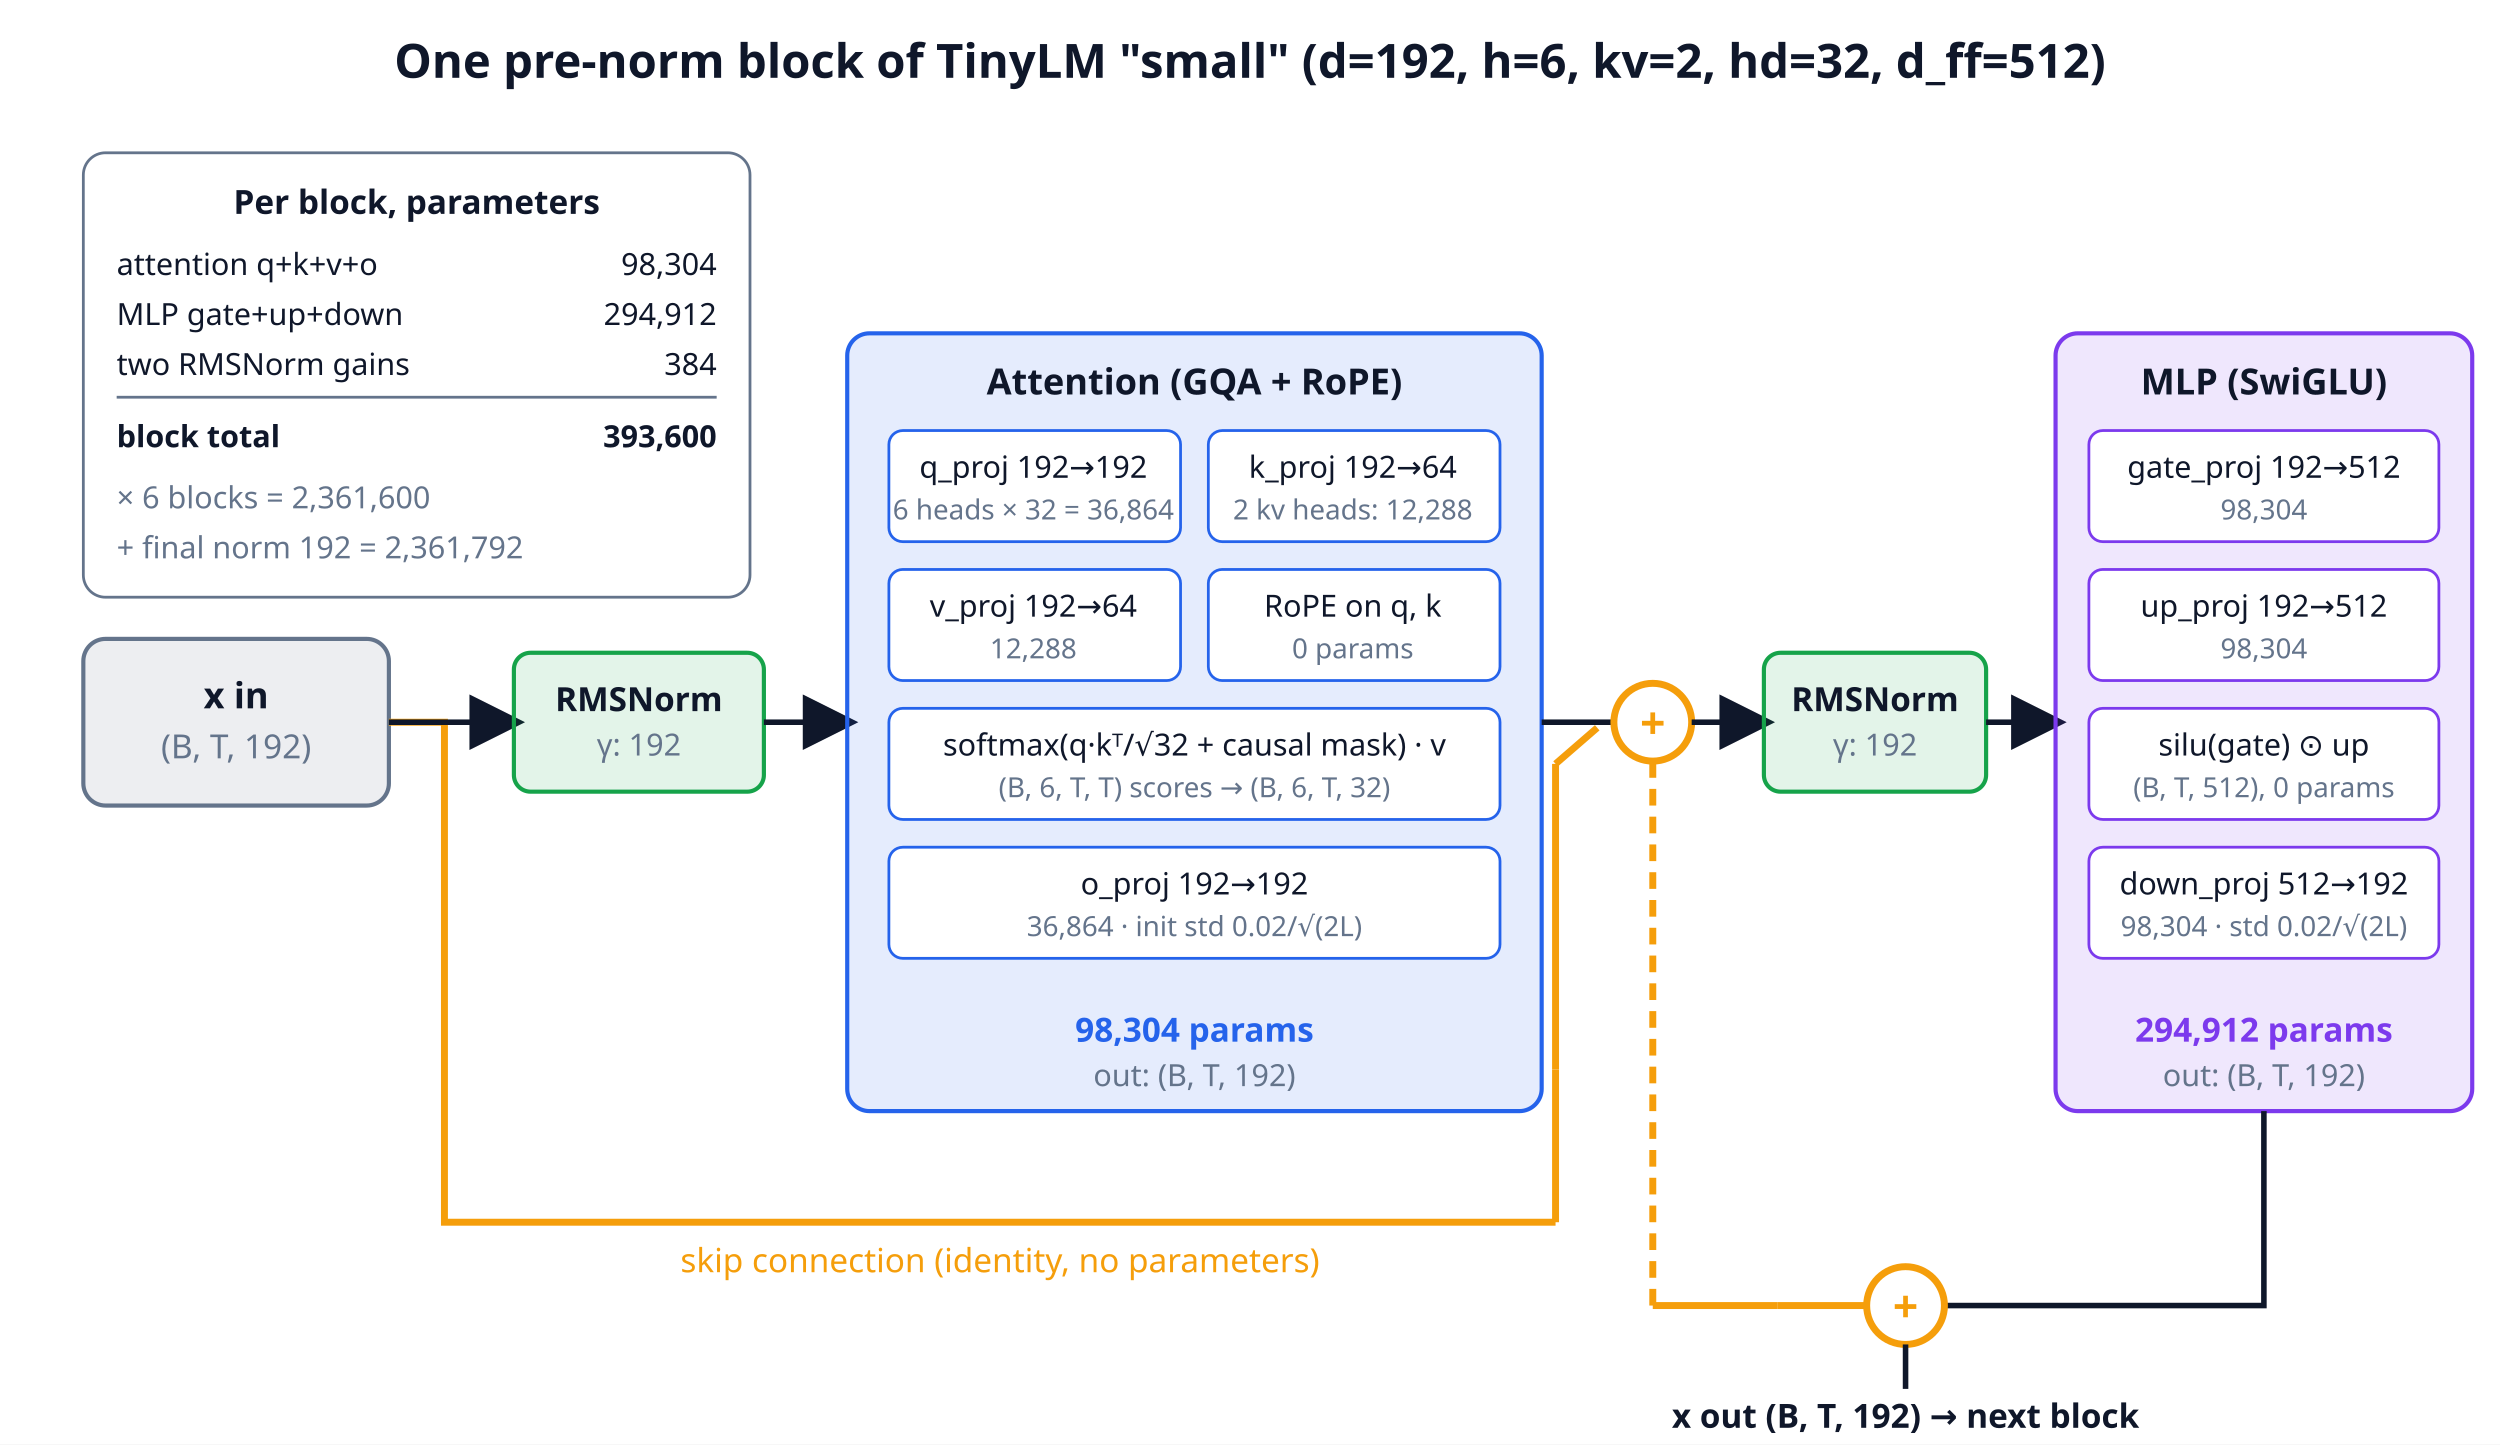
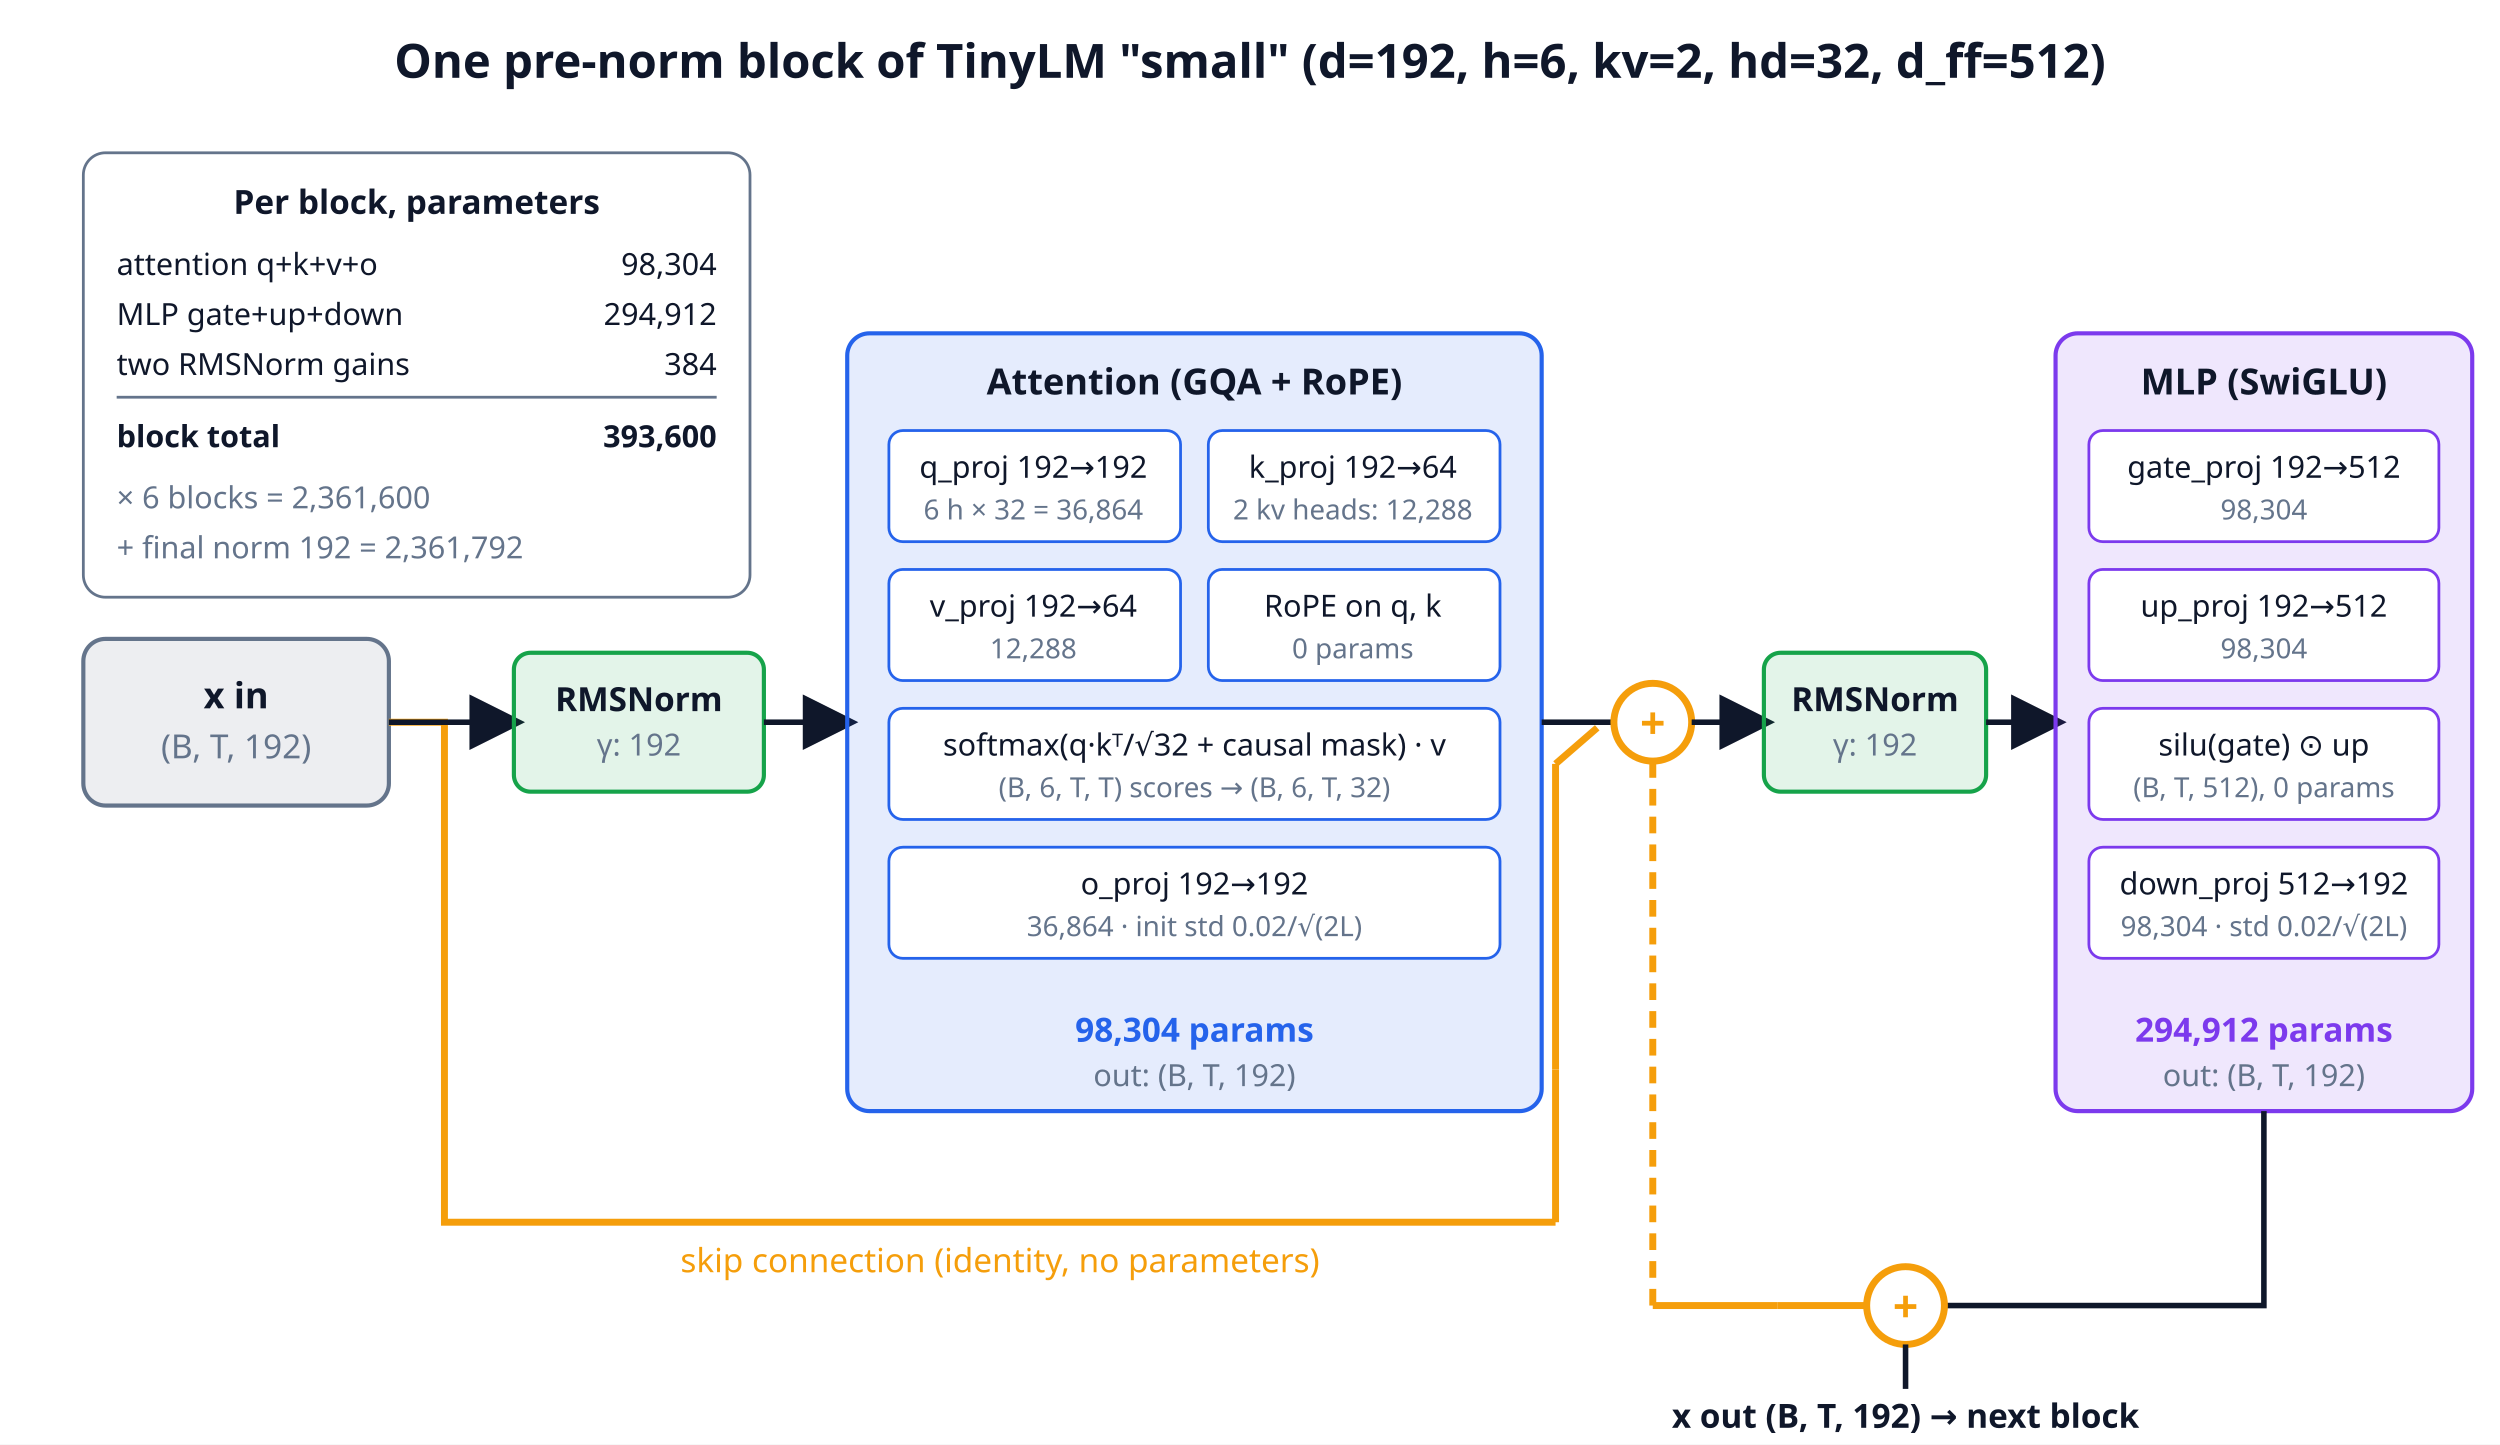
<svg xmlns="http://www.w3.org/2000/svg" width="900" height="520" viewBox="0 0 900 520" font-family="system-ui, sans-serif">
  <rect width="900" height="520" fill="#ffffff" />
  <defs>
    <marker id="a" markerWidth="10" markerHeight="10" refX="8" refY="5" orient="auto" markerUnits="strokeWidth">
      <path d="M0,0 L10,5 L0,10 z" fill="#0f172a" />
    </marker>
  </defs>
  <text x="450" y="28" text-anchor="middle" font-size="17" font-weight="600" fill="#0f172a">One pre-norm block of TinyLM "small" (d=192, h=6, kv=2, hd=32, d_ff=512)</text>
  <rect x="30" y="230" width="110" height="60" rx="8" fill="#64748b" fill-opacity="0.12" stroke="#64748b" stroke-width="1.5" />
  <text x="85" y="255" text-anchor="middle" font-size="13" font-weight="600" fill="#0f172a">x in</text>
  <text x="85" y="273" text-anchor="middle" font-size="12" fill="#64748b">(B, T, 192)</text>
  <path d="M140,260 L160,260 L160,440 L560,440" fill="none" stroke="#f59e0b" stroke-width="2.5" />
  <text x="360" y="458" text-anchor="middle" font-size="12" fill="#f59e0b">skip connection (identity, no parameters)</text>
  <line x1="140" y1="260" x2="185" y2="260" stroke="#0f172a" stroke-width="2" marker-end="url(#a)" />
  <rect x="185" y="235" width="90" height="50" rx="6" fill="#16a34a" fill-opacity="0.12" stroke="#16a34a" stroke-width="1.5" />
  <text x="230" y="256" text-anchor="middle" font-size="12" font-weight="600" fill="#0f172a">RMSNorm</text>
  <text x="230" y="272" text-anchor="middle" font-size="11" fill="#64748b">γ: 192</text>
  <line x1="275" y1="260" x2="305" y2="260" stroke="#0f172a" stroke-width="2" marker-end="url(#a)" />
  <rect x="305" y="120" width="250" height="280" rx="8" fill="#2563eb" fill-opacity="0.12" stroke="#2563eb" stroke-width="1.5" />
  <text x="430" y="142" text-anchor="middle" font-size="13" font-weight="600" fill="#0f172a">Attention (GQA + RoPE)</text>
  <rect x="320" y="155" width="105" height="40" rx="5" fill="#ffffff" stroke="#2563eb" />
  <text x="372" y="172" text-anchor="middle" font-size="11" fill="#0f172a">q_proj 192→192</text>
-   <text x="372" y="187" text-anchor="middle" font-size="10" fill="#64748b">6 heads × 32 = 36,864</text>
+   <text x="372" y="187" text-anchor="middle" font-size="10" fill="#64748b">6 h × 32 = 36,864</text>
  <rect x="435" y="155" width="105" height="40" rx="5" fill="#ffffff" stroke="#2563eb" />
  <text x="487" y="172" text-anchor="middle" font-size="11" fill="#0f172a">k_proj 192→64</text>
  <text x="487" y="187" text-anchor="middle" font-size="10" fill="#64748b">2 kv heads: 12,288</text>
  <rect x="320" y="205" width="105" height="40" rx="5" fill="#ffffff" stroke="#2563eb" />
  <text x="372" y="222" text-anchor="middle" font-size="11" fill="#0f172a">v_proj 192→64</text>
  <text x="372" y="237" text-anchor="middle" font-size="10" fill="#64748b">12,288</text>
  <rect x="435" y="205" width="105" height="40" rx="5" fill="#ffffff" stroke="#2563eb" />
  <text x="487" y="222" text-anchor="middle" font-size="11" fill="#0f172a">RoPE on q, k</text>
  <text x="487" y="237" text-anchor="middle" font-size="10" fill="#64748b">0 params</text>
  <rect x="320" y="255" width="220" height="40" rx="5" fill="#ffffff" stroke="#2563eb" />
  <text x="430" y="272" text-anchor="middle" font-size="11" fill="#0f172a">softmax(q·kᵀ/√32 + causal mask) · v</text>
  <text x="430" y="287" text-anchor="middle" font-size="10" fill="#64748b">(B, 6, T, T) scores → (B, 6, T, 32)</text>
  <rect x="320" y="305" width="220" height="40" rx="5" fill="#ffffff" stroke="#2563eb" />
  <text x="430" y="322" text-anchor="middle" font-size="11" fill="#0f172a">o_proj 192→192</text>
  <text x="430" y="337" text-anchor="middle" font-size="10" fill="#64748b">36,864 · init std 0.02/√(2L)</text>
  <text x="430" y="375" text-anchor="middle" font-size="12" font-weight="600" fill="#2563eb">98,304 params</text>
  <text x="430" y="391" text-anchor="middle" font-size="11" fill="#64748b">out: (B, T, 192)</text>
  <line x1="555" y1="260" x2="580" y2="260" stroke="#0f172a" stroke-width="2" />
  <line x1="560" y1="440" x2="560" y2="385" stroke="#f59e0b" stroke-width="2.5" />
  <path d="M560,385 L560,275" fill="none" stroke="#f59e0b" stroke-width="2.5" />
  <circle cx="595" cy="260" r="14" fill="#ffffff" stroke="#f59e0b" stroke-width="2.5" />
  <text x="595" y="266" text-anchor="middle" font-size="16" font-weight="700" fill="#f59e0b">+</text>
  <path d="M560,275 L575,262" fill="none" stroke="#f59e0b" stroke-width="2.5" />
  <line x1="609" y1="260" x2="635" y2="260" stroke="#0f172a" stroke-width="2" marker-end="url(#a)" />
  <rect x="635" y="235" width="80" height="50" rx="6" fill="#16a34a" fill-opacity="0.12" stroke="#16a34a" stroke-width="1.5" />
  <text x="675" y="256" text-anchor="middle" font-size="12" font-weight="600" fill="#0f172a">RMSNorm</text>
  <text x="675" y="272" text-anchor="middle" font-size="11" fill="#64748b">γ: 192</text>
  <line x1="715" y1="260" x2="740" y2="260" stroke="#0f172a" stroke-width="2" marker-end="url(#a)" />
  <rect x="740" y="120" width="150" height="280" rx="8" fill="#7c3aed" fill-opacity="0.12" stroke="#7c3aed" stroke-width="1.5" />
  <text x="815" y="142" text-anchor="middle" font-size="13" font-weight="600" fill="#0f172a">MLP (SwiGLU)</text>
  <rect x="752" y="155" width="126" height="40" rx="5" fill="#ffffff" stroke="#7c3aed" />
  <text x="815" y="172" text-anchor="middle" font-size="11" fill="#0f172a">gate_proj 192→512</text>
  <text x="815" y="187" text-anchor="middle" font-size="10" fill="#64748b">98,304</text>
  <rect x="752" y="205" width="126" height="40" rx="5" fill="#ffffff" stroke="#7c3aed" />
  <text x="815" y="222" text-anchor="middle" font-size="11" fill="#0f172a">up_proj 192→512</text>
  <text x="815" y="237" text-anchor="middle" font-size="10" fill="#64748b">98,304</text>
  <rect x="752" y="255" width="126" height="40" rx="5" fill="#ffffff" stroke="#7c3aed" />
  <text x="815" y="272" text-anchor="middle" font-size="11" fill="#0f172a">silu(gate) ⊙ up</text>
  <text x="815" y="287" text-anchor="middle" font-size="10" fill="#64748b">(B, T, 512), 0 params</text>
  <rect x="752" y="305" width="126" height="40" rx="5" fill="#ffffff" stroke="#7c3aed" />
  <text x="815" y="322" text-anchor="middle" font-size="11" fill="#0f172a">down_proj 512→192</text>
  <text x="815" y="337" text-anchor="middle" font-size="10" fill="#64748b">98,304 · std 0.02/√(2L)</text>
  <text x="815" y="375" text-anchor="middle" font-size="12" font-weight="600" fill="#7c3aed">294,912 params</text>
  <text x="815" y="391" text-anchor="middle" font-size="11" fill="#64748b">out: (B, T, 192)</text>
  <path d="M815,400 L815,470 L720,470" fill="none" stroke="#0f172a" stroke-width="2" />
  <line x1="720" y1="470" x2="700" y2="470" stroke="#0f172a" stroke-width="2" />
  <line x1="595" y1="274" x2="595" y2="470" stroke="#f59e0b" stroke-width="2.5" stroke-dasharray="6 4" />
  <line x1="595" y1="470" x2="640" y2="470" stroke="#f59e0b" stroke-width="2.5" />
  <circle cx="686" cy="470" r="14" fill="#ffffff" stroke="#f59e0b" stroke-width="2.5" />
  <text x="686" y="476" text-anchor="middle" font-size="16" font-weight="700" fill="#f59e0b">+</text>
  <line x1="640" y1="470" x2="672" y2="470" stroke="#f59e0b" stroke-width="2.5" />
  <line x1="686" y1="484" x2="686" y2="500" stroke="#0f172a" stroke-width="2" />
  <text x="686" y="514" text-anchor="middle" font-size="12" font-weight="600" fill="#0f172a">x out (B, T, 192) → next block</text>
  <rect x="30" y="55" width="240" height="160" rx="8" fill="#ffffff" stroke="#64748b" />
  <text x="150" y="77" text-anchor="middle" font-size="12" font-weight="600" fill="#0f172a">Per block, parameters</text>
  <text x="42" y="99" font-size="11" fill="#0f172a">attention q+k+v+o</text>
  <text x="258" y="99" text-anchor="end" font-size="11" fill="#0f172a">98,304</text>
  <text x="42" y="117" font-size="11" fill="#0f172a">MLP gate+up+down</text>
  <text x="258" y="117" text-anchor="end" font-size="11" fill="#0f172a">294,912</text>
  <text x="42" y="135" font-size="11" fill="#0f172a">two RMSNorm gains</text>
  <text x="258" y="135" text-anchor="end" font-size="11" fill="#0f172a">384</text>
  <line x1="42" y1="143" x2="258" y2="143" stroke="#64748b" />
  <text x="42" y="161" font-size="11" font-weight="600" fill="#0f172a">block total</text>
  <text x="258" y="161" text-anchor="end" font-size="11" font-weight="600" fill="#0f172a">393,600</text>
  <text x="42" y="183" font-size="11" fill="#64748b">× 6 blocks = 2,361,600</text>
  <text x="42" y="201" font-size="11" fill="#64748b">+ final norm 192 = 2,361,792</text>
</svg>
